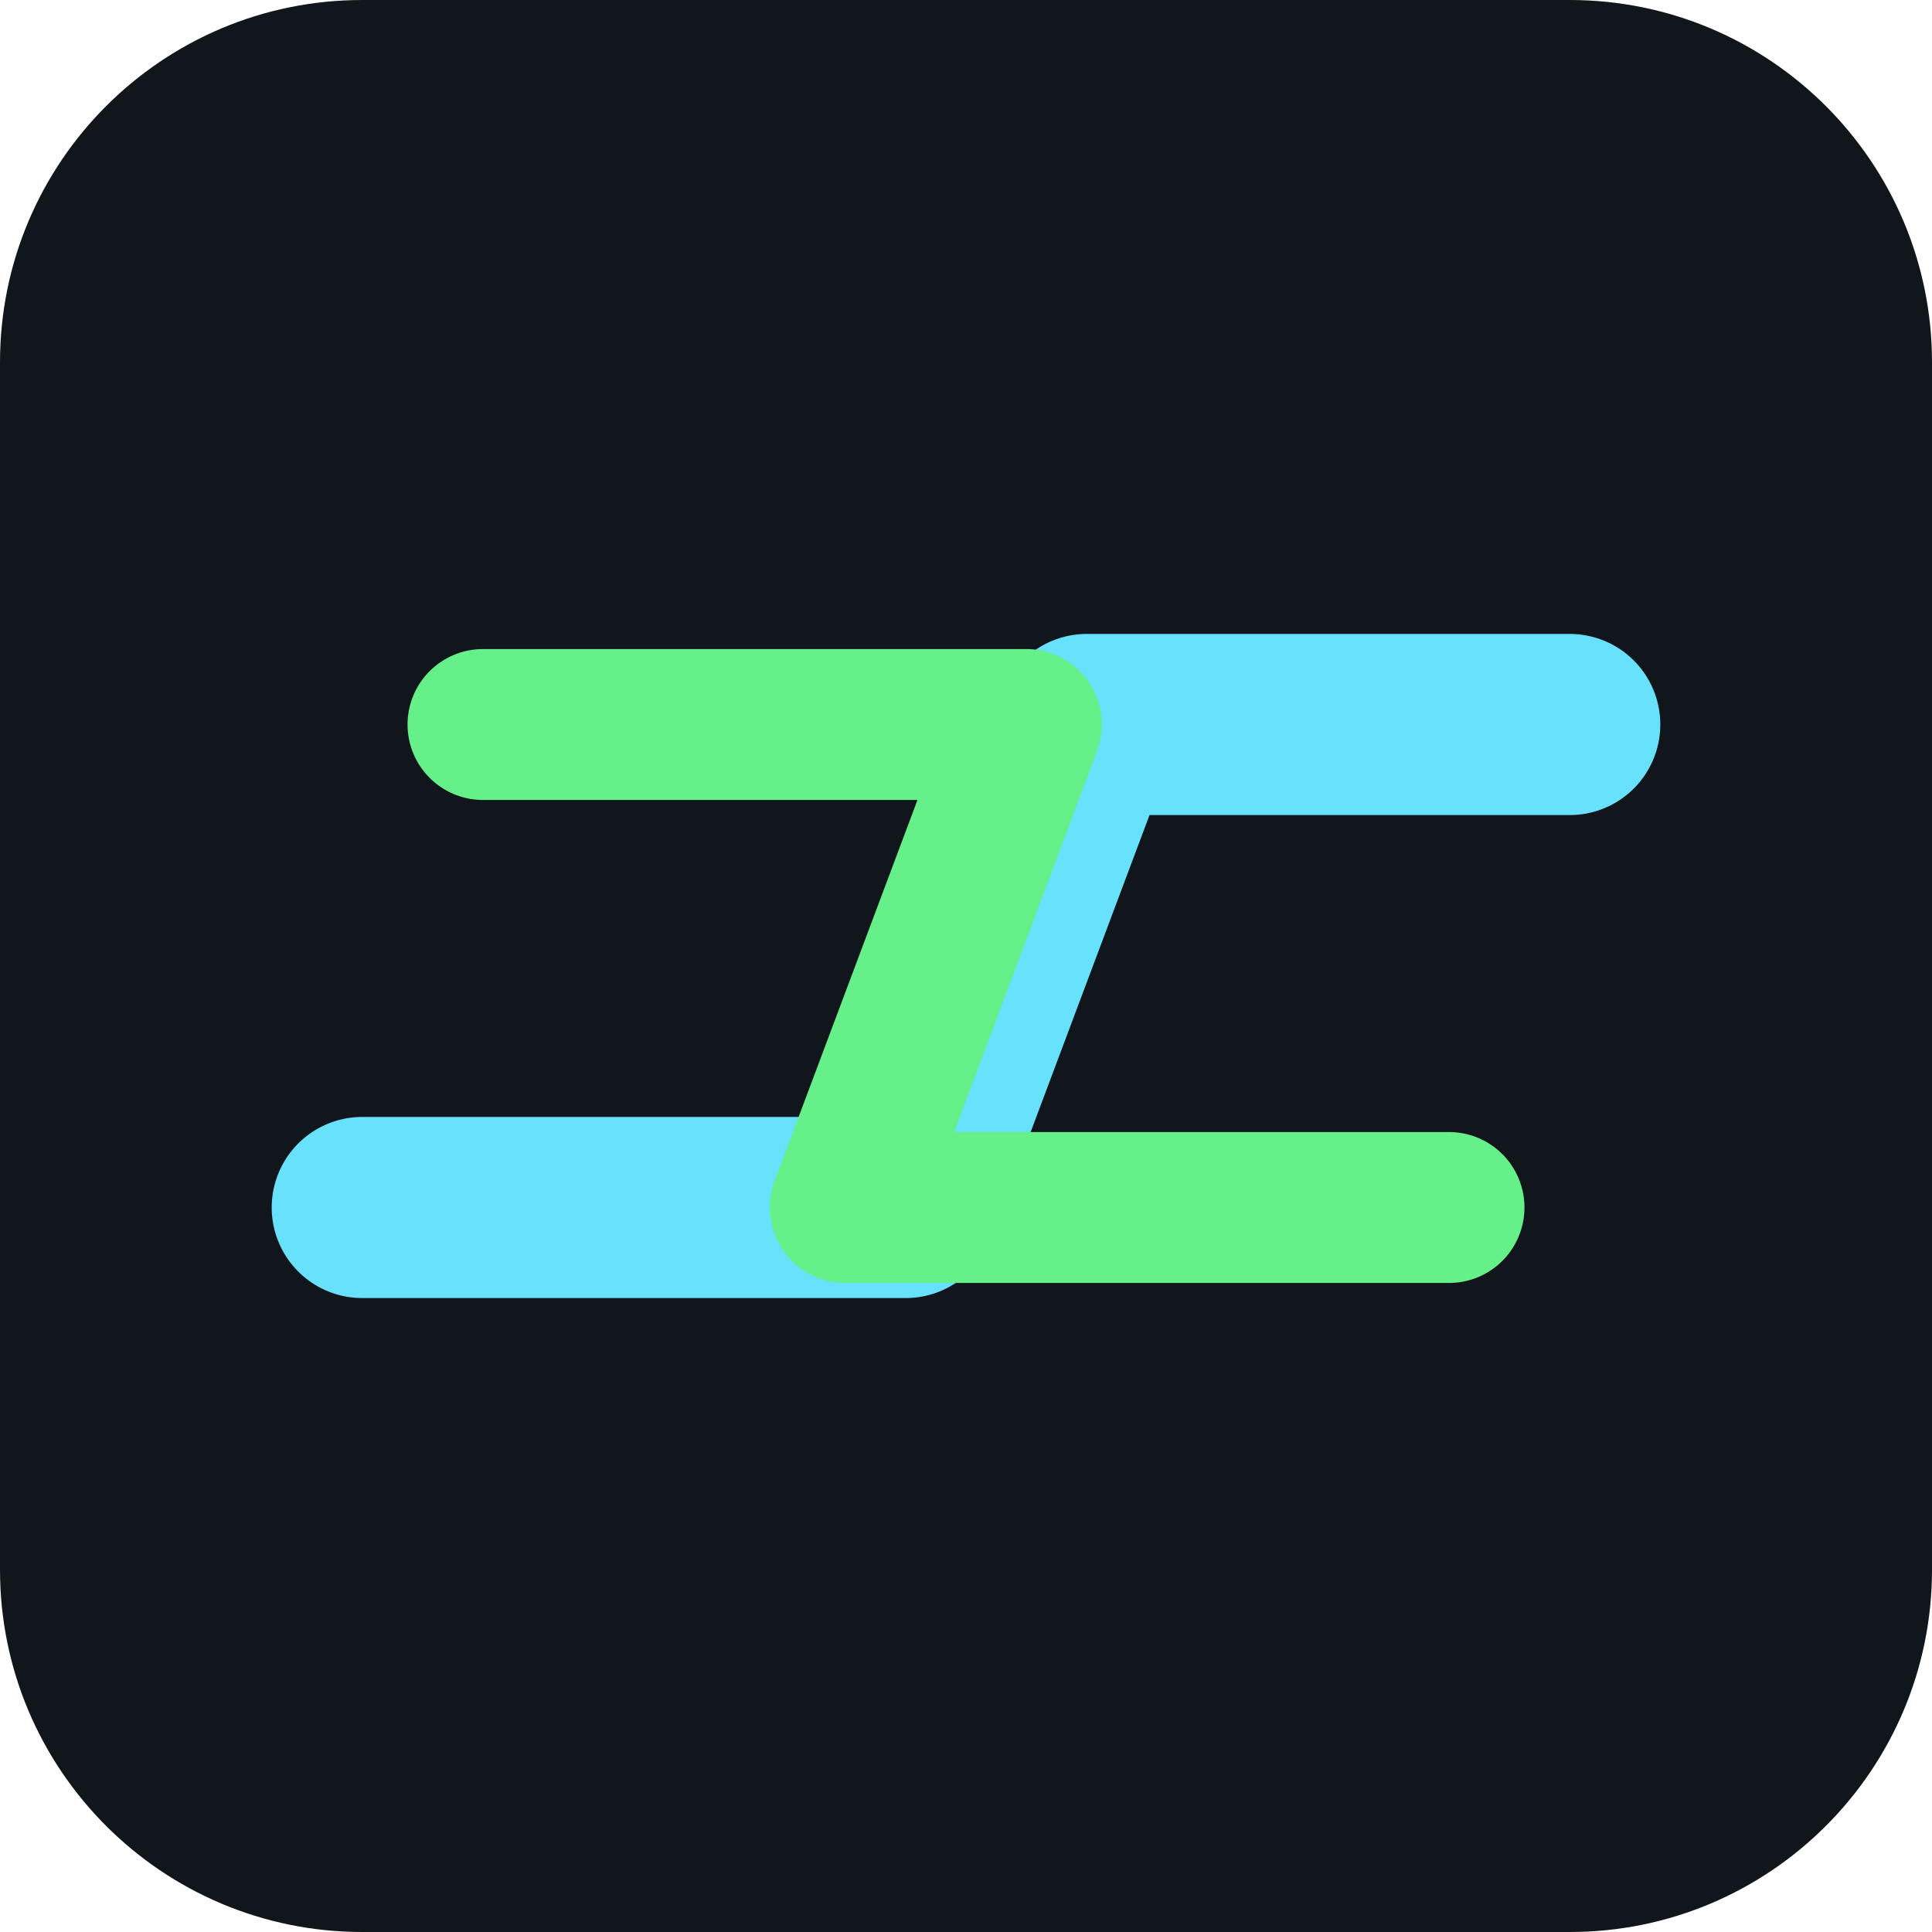
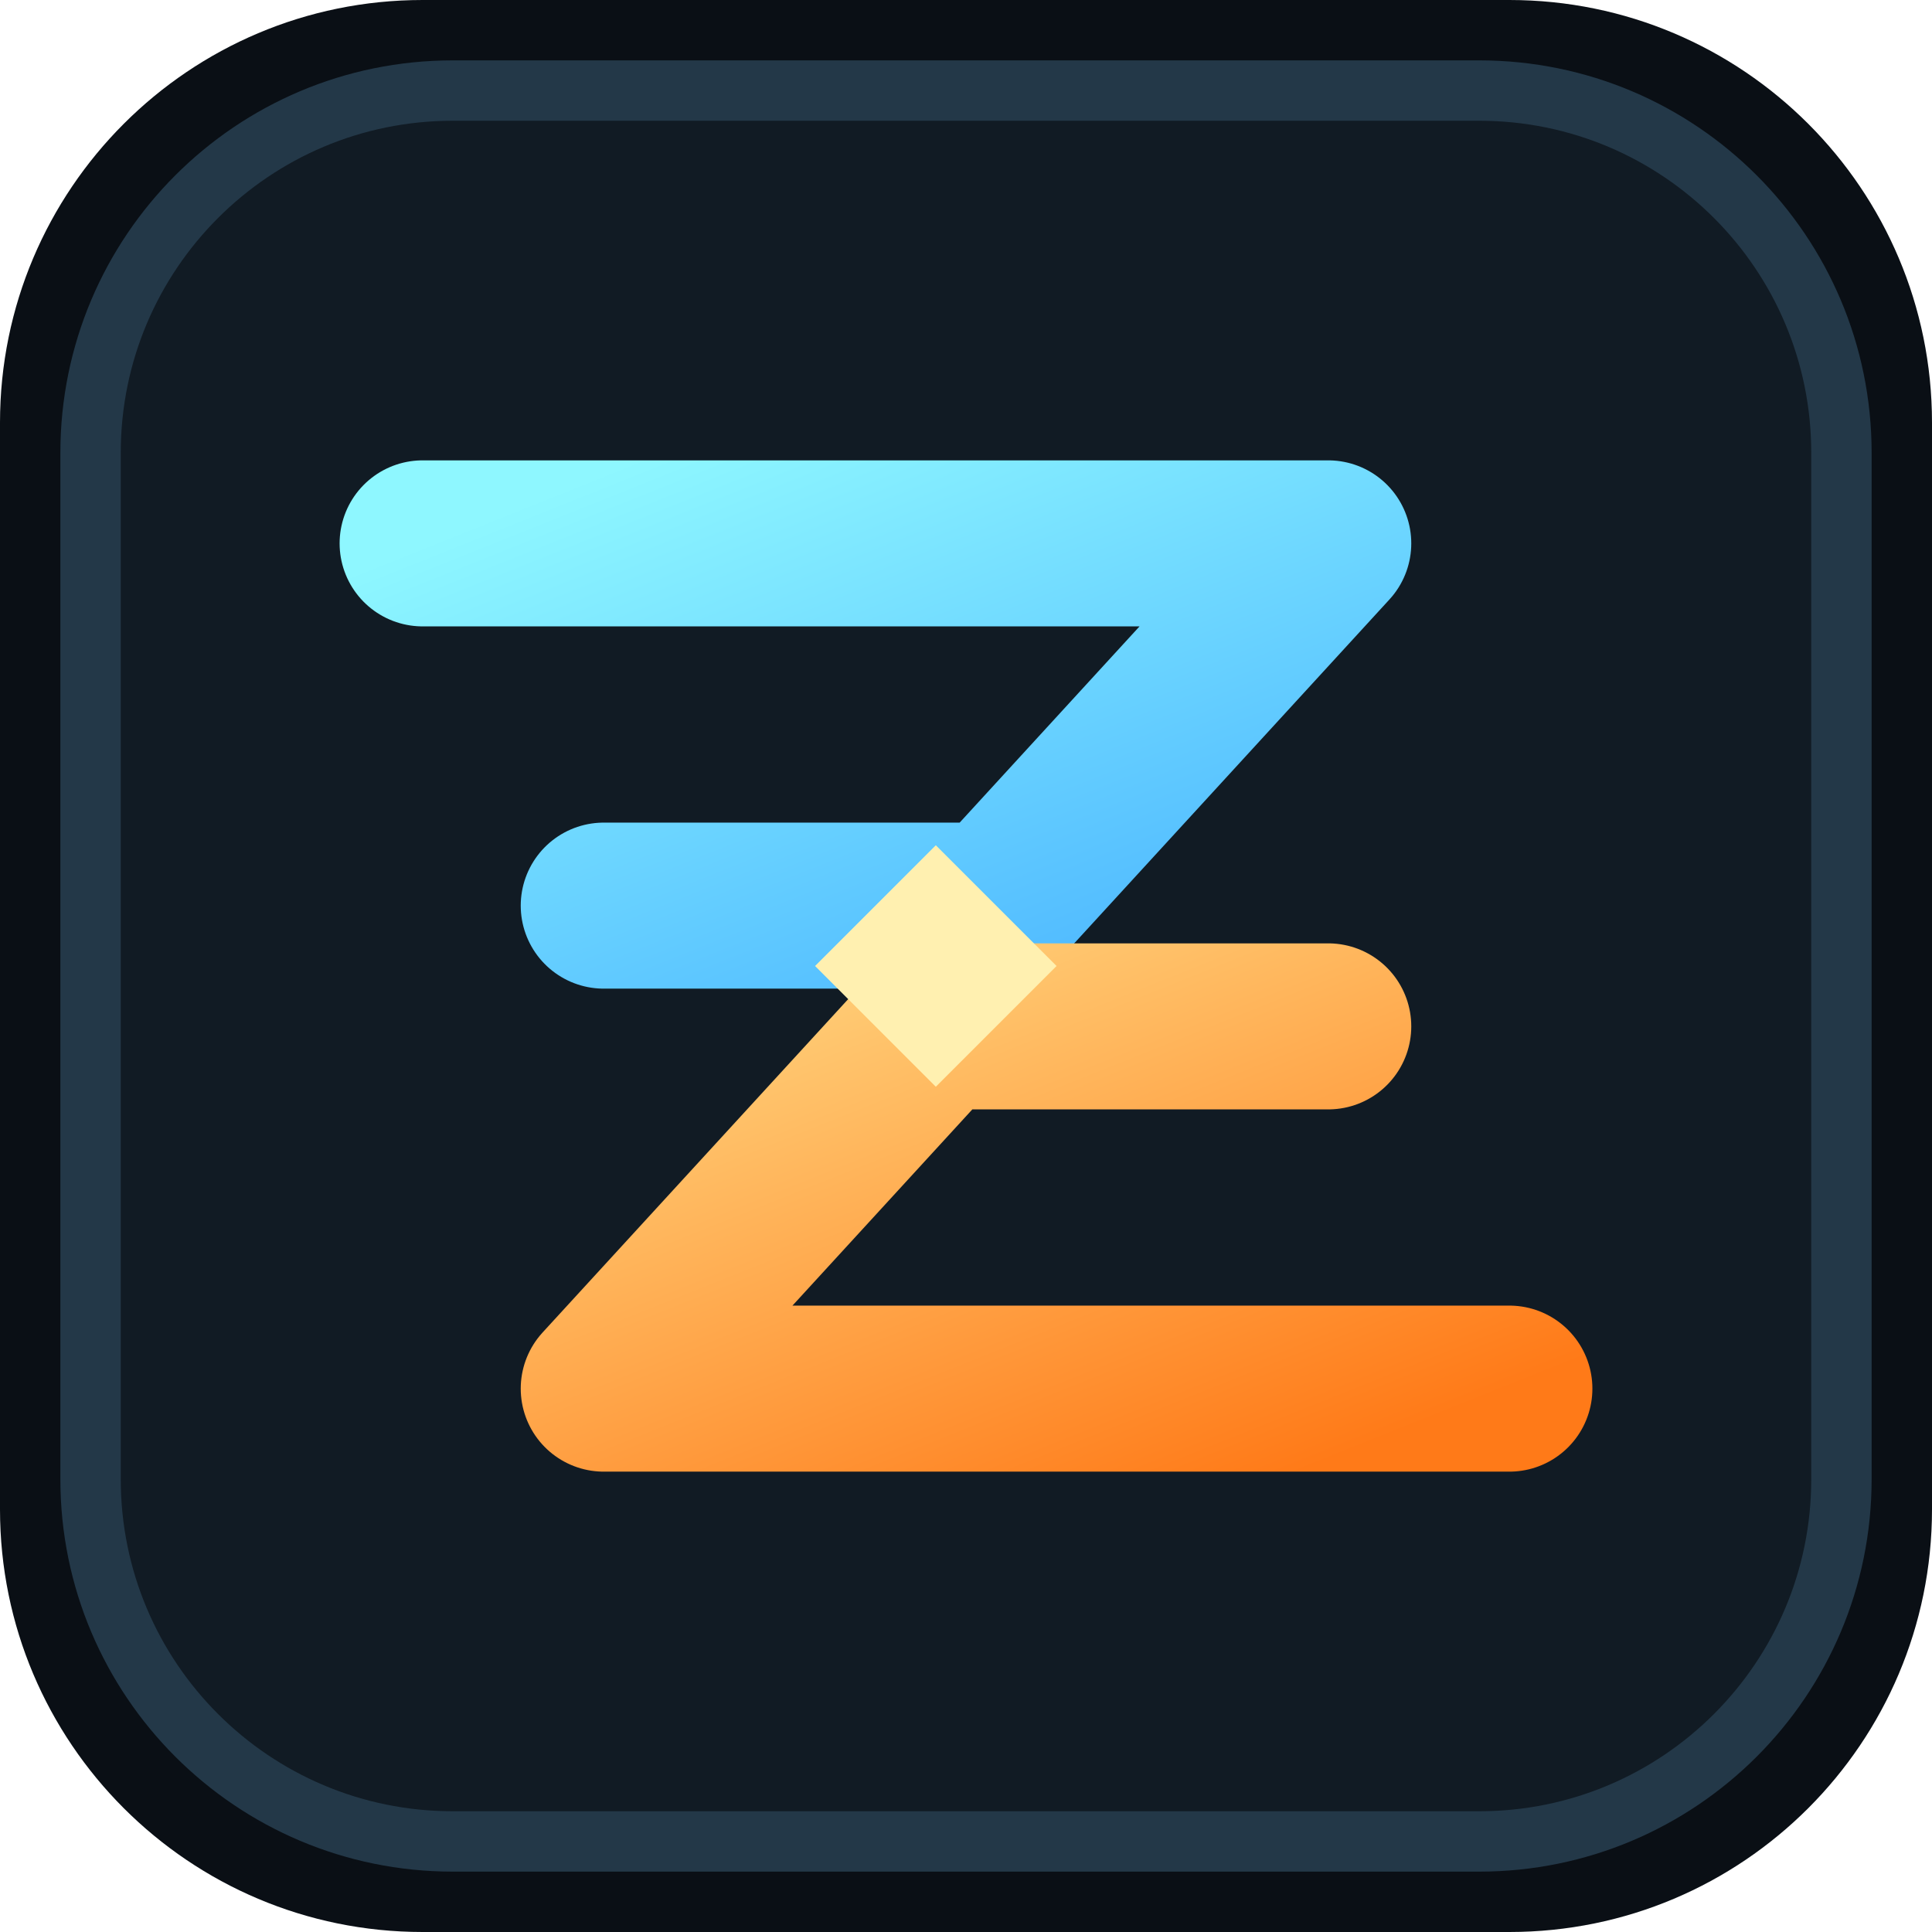
- <svg xmlns="http://www.w3.org/2000/svg" viewBox="0 0 64 64">
-   <rect width="64" height="64" rx="12" fill="#11161c" />
-   <path d="M12 40h18l6-16h16" fill="none" stroke="#68e1fd" stroke-width="6" stroke-linecap="round" stroke-linejoin="round" />
-   <path d="M16 24h18l-6 16h20" fill="none" stroke="#65f089" stroke-width="5" stroke-linecap="round" stroke-linejoin="round" />
+ <svg xmlns="http://www.w3.org/2000/svg" viewBox="0 0 64 64" role="img" aria-labelledby="title desc">
+   <defs>
+     <linearGradient id="cool" x1="0" y1="0" x2="1" y2="1">
+       <stop offset="0%" stop-color="#8ef7ff" />
+       <stop offset="100%" stop-color="#4db7ff" />
+     </linearGradient>
+     <linearGradient id="warm" x1="0" y1="0" x2="1" y2="1">
+       <stop offset="0%" stop-color="#ffd27c" />
+       <stop offset="100%" stop-color="#ff7a18" />
+     </linearGradient>
+   </defs>
+   <rect width="64" height="64" rx="14" fill="#0a0f15" />
+   <rect x="3" y="3" width="58" height="58" rx="12" fill="#111b24" stroke="#233848" stroke-width="2" />
+   <path d="M14 18H44L33 30H20" fill="none" stroke="url(#cool)" stroke-width="5.5" stroke-linecap="round" stroke-linejoin="round" />
+   <path d="M50 46H20L31 34H44" fill="none" stroke="url(#warm)" stroke-width="5.5" stroke-linecap="round" stroke-linejoin="round" />
+   <path d="M31 28L35 32L31 36L27 32Z" fill="#fff0b0" />
</svg>
